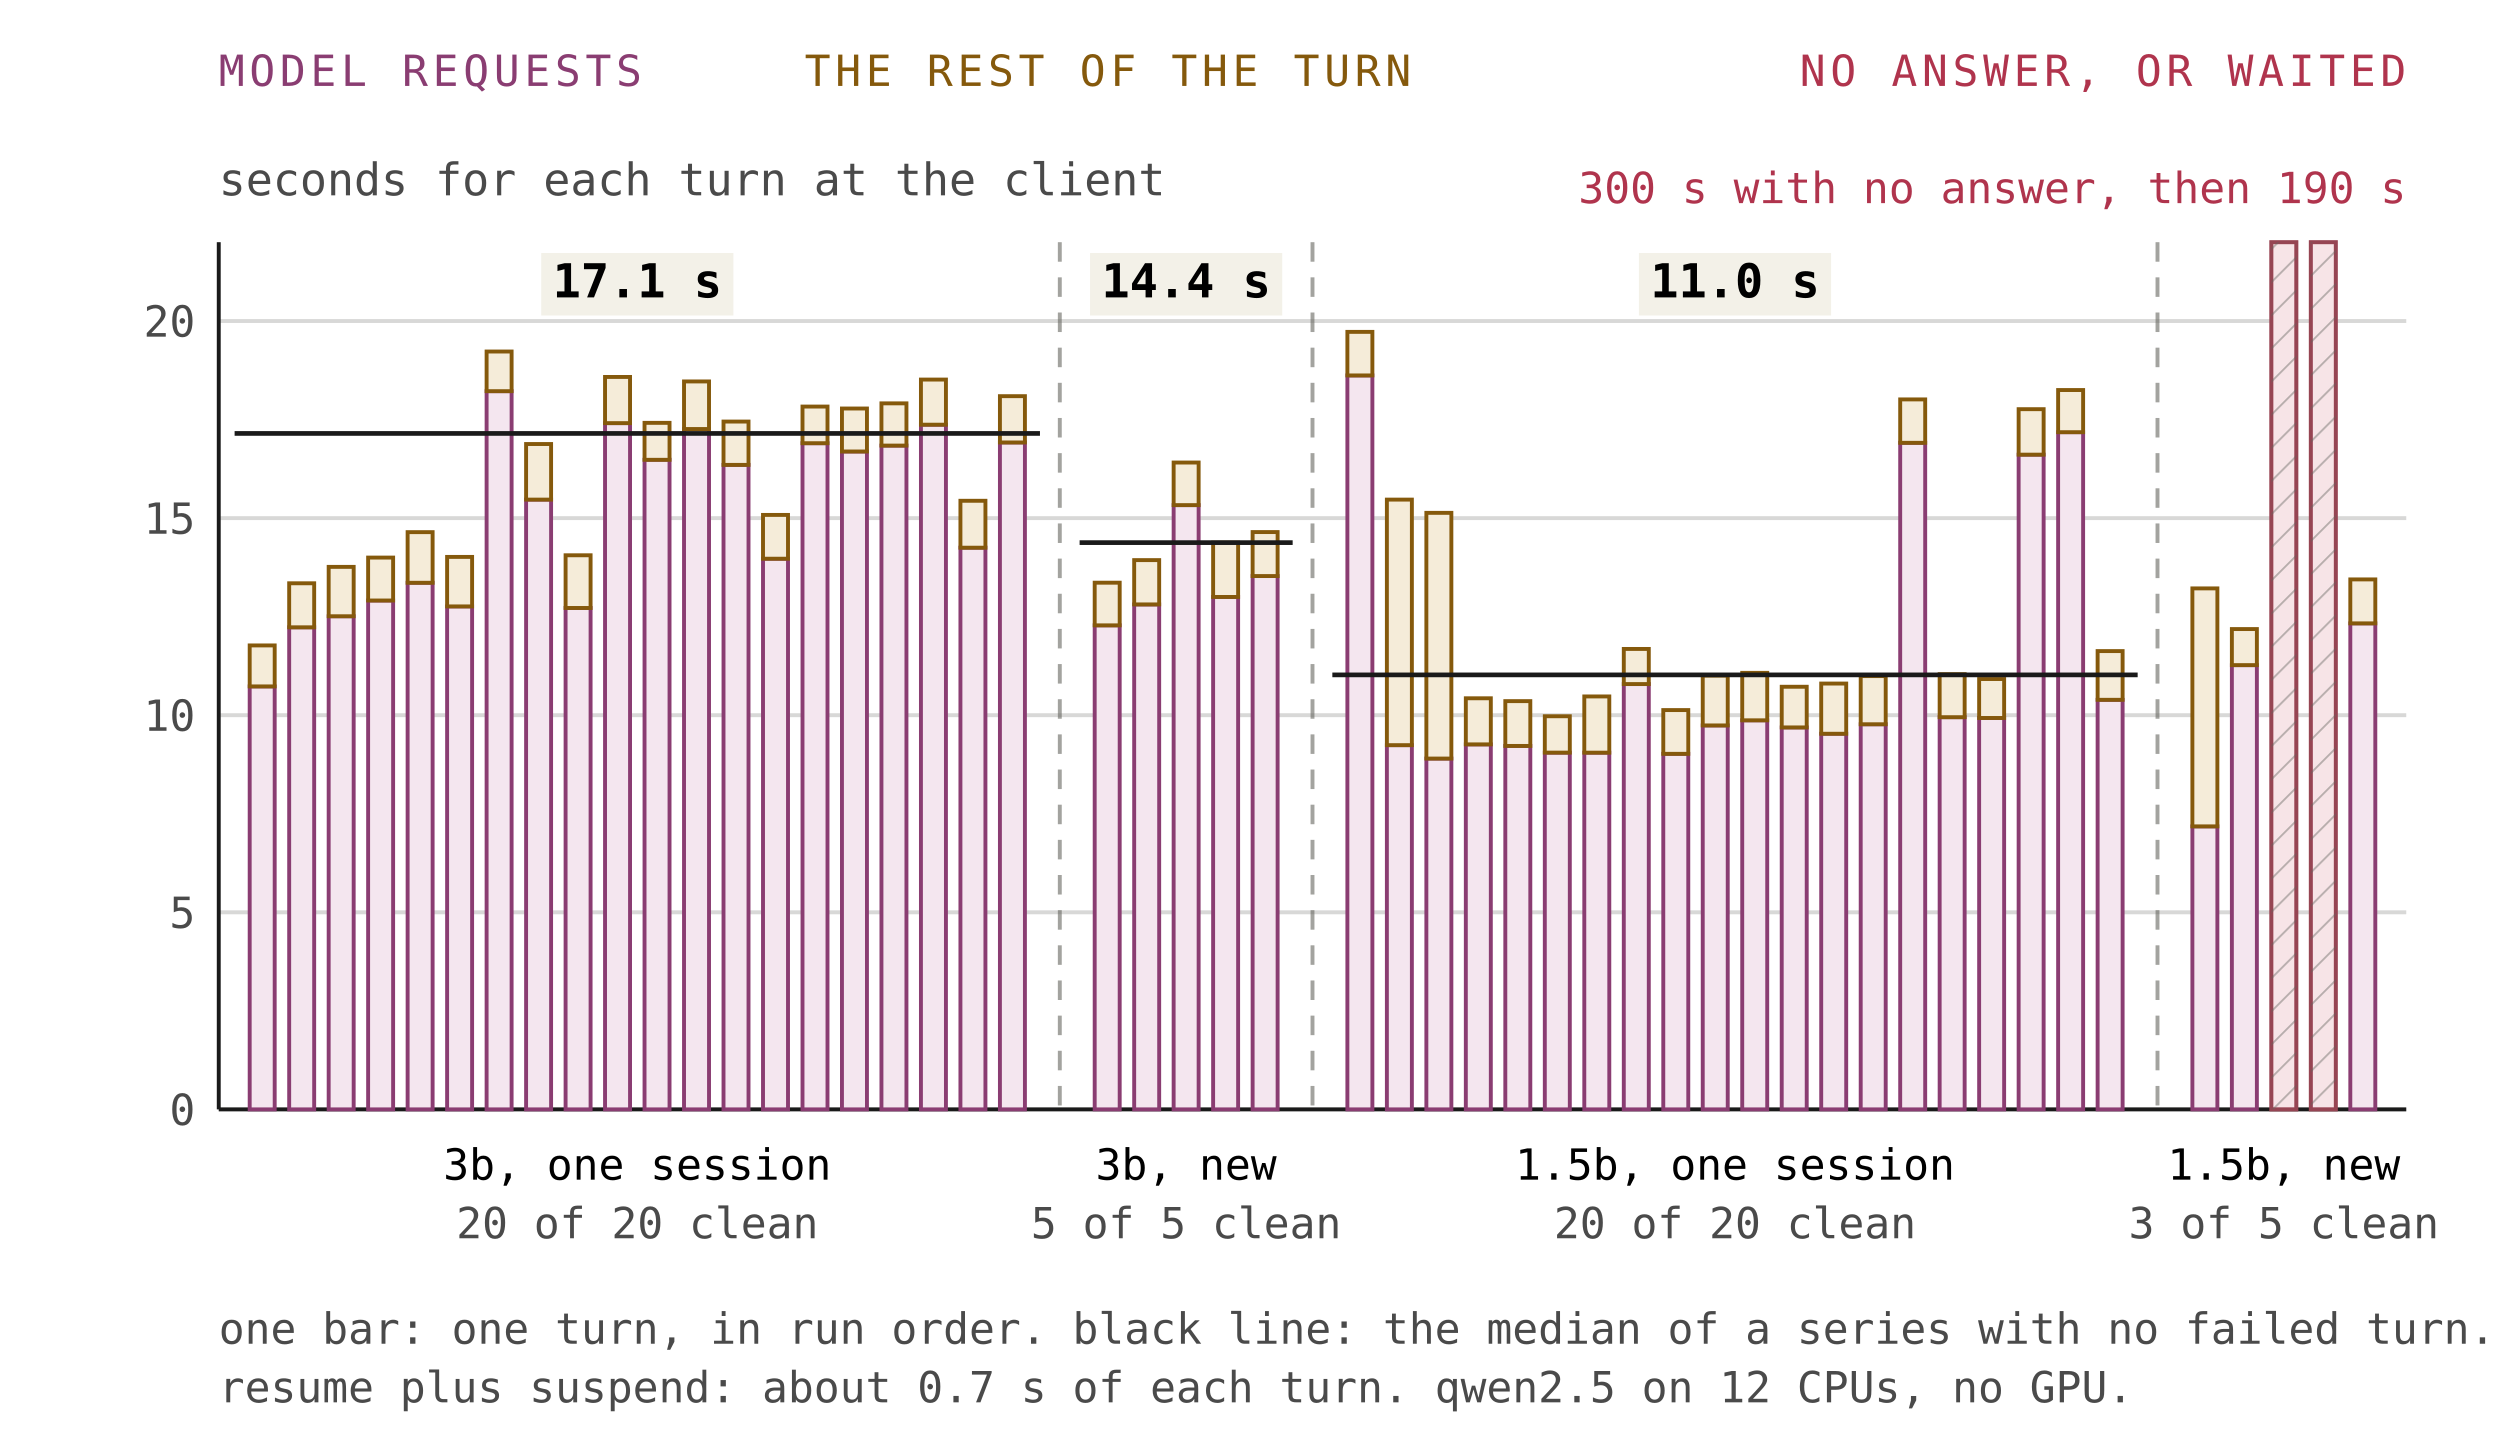
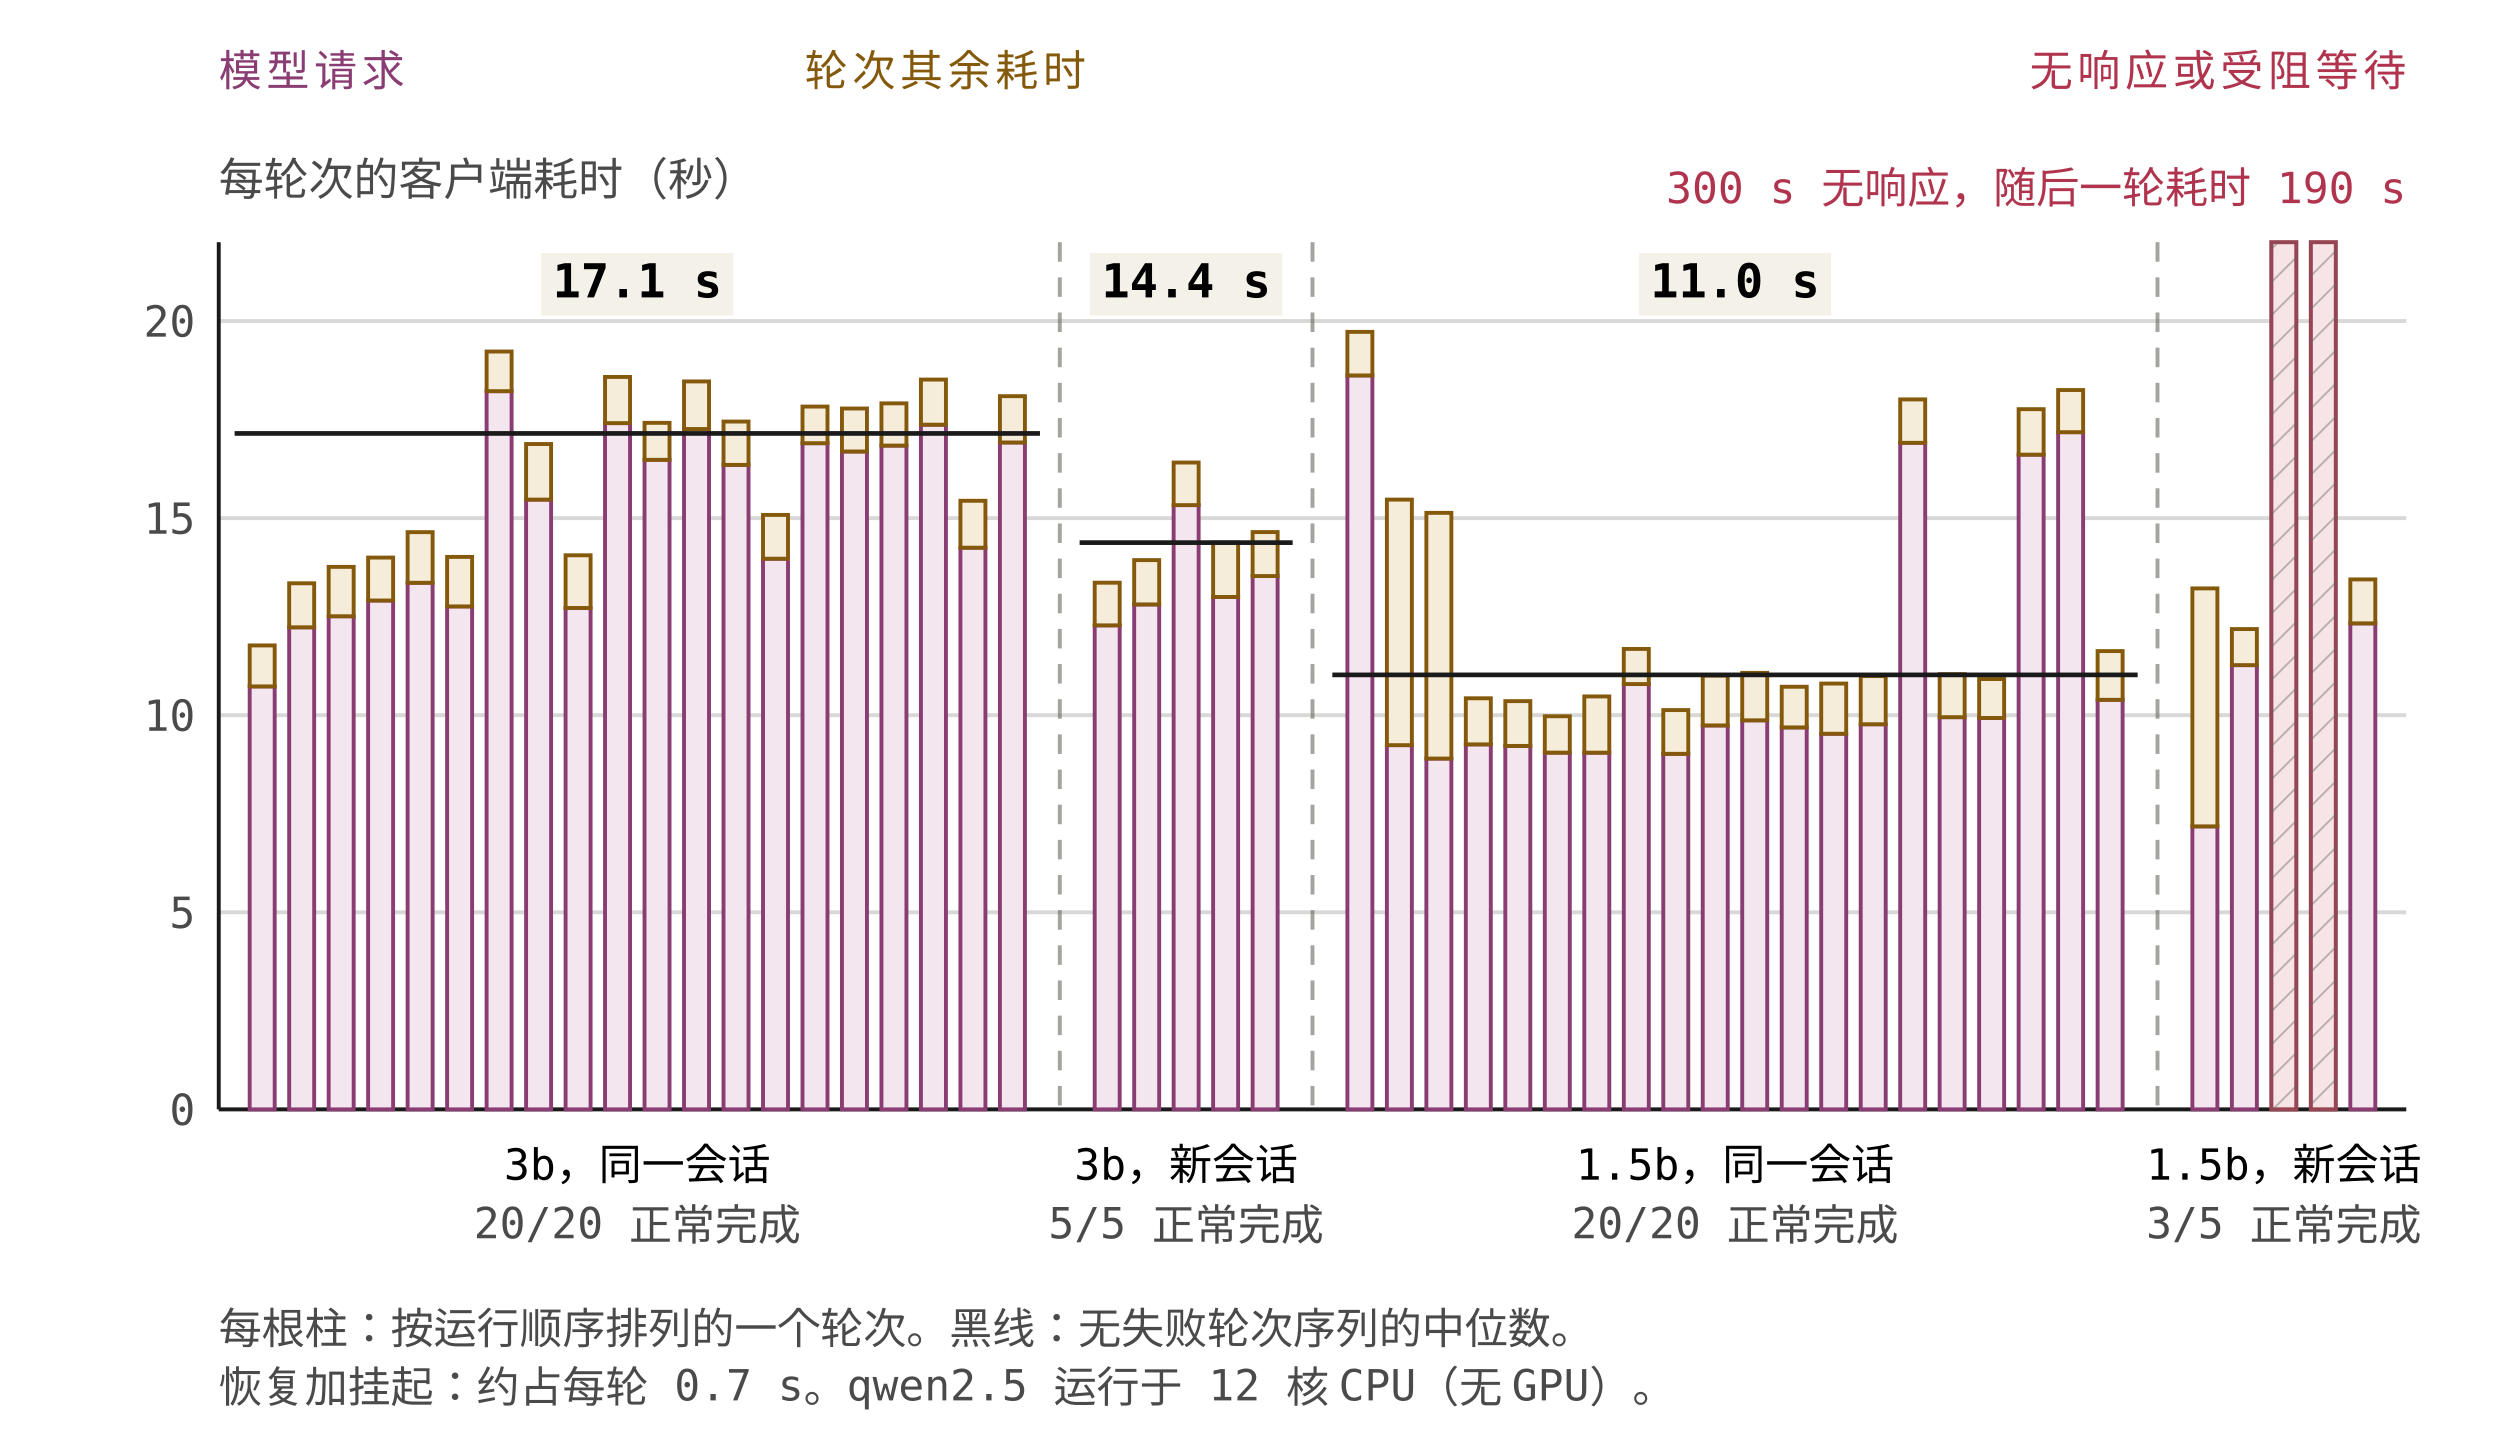
<svg xmlns="http://www.w3.org/2000/svg" viewBox="0 0 640 372" role="img" aria-labelledby="fig-7-1d-title fig-7-1d-desc" font-family="JetBrains Mono, ui-monospace, monospace">
  <defs>
    <pattern id="fig-7-1d-hatch" patternUnits="userSpaceOnUse" width="6" height="6" patternTransform="rotate(45)">
      <line x1="0" y1="0" x2="0" y2="6" stroke="var(--m-ink-mute, #666660)" stroke-width="1" stroke-opacity="0.4" />
    </pattern>
  </defs>
  <line x1="56" y1="284" x2="616" y2="284" stroke="var(--m-ink-mute, #666660)" stroke-width="1" stroke-opacity="0.25" />
  <text x="50" y="288" font-size="11" text-anchor="end" fill="var(--m-ink-soft, #4a4a4a)">0</text>
  <line x1="56" y1="233.55" x2="616" y2="233.55" stroke="var(--m-ink-mute, #666660)" stroke-width="1" stroke-opacity="0.25" />
  <text x="50" y="237.55" font-size="11" text-anchor="end" fill="var(--m-ink-soft, #4a4a4a)">5</text>
  <line x1="56" y1="183.09" x2="616" y2="183.09" stroke="var(--m-ink-mute, #666660)" stroke-width="1" stroke-opacity="0.25" />
  <text x="50" y="187.09" font-size="11" text-anchor="end" fill="var(--m-ink-soft, #4a4a4a)">10</text>
  <line x1="56" y1="132.64" x2="616" y2="132.64" stroke="var(--m-ink-mute, #666660)" stroke-width="1" stroke-opacity="0.25" />
  <text x="50" y="136.64" font-size="11" text-anchor="end" fill="var(--m-ink-soft, #4a4a4a)">15</text>
  <line x1="56" y1="82.18" x2="616" y2="82.18" stroke="var(--m-ink-mute, #666660)" stroke-width="1" stroke-opacity="0.25" />
  <text x="50" y="86.18" font-size="11" text-anchor="end" fill="var(--m-ink-soft, #4a4a4a)">20</text>
  <line x1="56" y1="284" x2="616" y2="284" stroke="var(--m-ink, #1a1a1a)" stroke-width="1" />
  <line x1="56" y1="62" x2="56" y2="284" stroke="var(--m-ink, #1a1a1a)" stroke-width="1" />
-   <text x="56" y="50" font-size="11.5" class="m-serif" fill="var(--m-ink-soft, #4a4a4a)">seconds for each turn at the client</text>
-   <text x="56" y="22" font-size="11" letter-spacing="1.2" fill="var(--m-plum-ink, #8a3d72)">MODEL REQUESTS</text>
-   <text x="206" y="22" font-size="11" letter-spacing="1.2" fill="var(--m-amber-ink, #85590c)">THE REST OF THE TURN</text>
-   <text x="616" y="22" font-size="11" text-anchor="end" letter-spacing="1.2" fill="var(--m-rose-ink, #b0344d)">NO ANSWER, OR WAITED</text>
+   <text x="56" y="50" font-size="11.5" class="m-serif" fill="var(--m-ink-soft, #4a4a4a)">每轮次的客户端耗时（秒）</text>
+   <text x="56" y="22" font-size="11" letter-spacing="1.2" fill="var(--m-plum-ink, #8a3d72)">模型请求</text>
+   <text x="206" y="22" font-size="11" letter-spacing="1.2" fill="var(--m-amber-ink, #85590c)">轮次其余耗时</text>
+   <text x="616" y="22" font-size="11" text-anchor="end" letter-spacing="1.2" fill="var(--m-rose-ink, #b0344d)">无响应或受阻等待</text>
  <rect x="63.92" y="175.72" width="6.4" height="108.28" fill="var(--m-plum-fill, #f4e6ef)" stroke="var(--m-plum-ink, #8a3d72)" />
  <rect x="63.92" y="165.23" width="6.4" height="10.49" fill="var(--m-amber-fill, #f5ecd9)" stroke="var(--m-amber-ink, #85590c)" />
  <rect x="74.03" y="160.59" width="6.4" height="123.41" fill="var(--m-plum-fill, #f4e6ef)" stroke="var(--m-plum-ink, #8a3d72)" />
  <rect x="74.03" y="149.32" width="6.4" height="11.27" fill="var(--m-amber-fill, #f5ecd9)" stroke="var(--m-amber-ink, #85590c)" />
  <rect x="84.14" y="157.76" width="6.4" height="126.24" fill="var(--m-plum-fill, #f4e6ef)" stroke="var(--m-plum-ink, #8a3d72)" />
  <rect x="84.14" y="145.12" width="6.4" height="12.64" fill="var(--m-amber-fill, #f5ecd9)" stroke="var(--m-amber-ink, #85590c)" />
  <rect x="94.24" y="153.73" width="6.4" height="130.27" fill="var(--m-plum-fill, #f4e6ef)" stroke="var(--m-plum-ink, #8a3d72)" />
  <rect x="94.24" y="142.74" width="6.4" height="10.99" fill="var(--m-amber-fill, #f5ecd9)" stroke="var(--m-amber-ink, #85590c)" />
  <rect x="104.35" y="149.19" width="6.4" height="134.81" fill="var(--m-plum-fill, #f4e6ef)" stroke="var(--m-plum-ink, #8a3d72)" />
  <rect x="104.35" y="136.23" width="6.4" height="12.96" fill="var(--m-amber-fill, #f5ecd9)" stroke="var(--m-amber-ink, #85590c)" />
  <rect x="114.46" y="155.24" width="6.4" height="128.76" fill="var(--m-plum-fill, #f4e6ef)" stroke="var(--m-plum-ink, #8a3d72)" />
  <rect x="114.46" y="142.57" width="6.4" height="12.67" fill="var(--m-amber-fill, #f5ecd9)" stroke="var(--m-amber-ink, #85590c)" />
  <rect x="124.57" y="100.14" width="6.4" height="183.86" fill="var(--m-plum-fill, #f4e6ef)" stroke="var(--m-plum-ink, #8a3d72)" />
  <rect x="124.57" y="89.99" width="6.4" height="10.15" fill="var(--m-amber-fill, #f5ecd9)" stroke="var(--m-amber-ink, #85590c)" />
  <rect x="134.68" y="127.89" width="6.4" height="156.11" fill="var(--m-plum-fill, #f4e6ef)" stroke="var(--m-plum-ink, #8a3d72)" />
  <rect x="134.68" y="113.67" width="6.4" height="14.23" fill="var(--m-amber-fill, #f5ecd9)" stroke="var(--m-amber-ink, #85590c)" />
  <rect x="144.79" y="155.64" width="6.4" height="128.36" fill="var(--m-plum-fill, #f4e6ef)" stroke="var(--m-plum-ink, #8a3d72)" />
  <rect x="144.79" y="142.15" width="6.4" height="13.49" fill="var(--m-amber-fill, #f5ecd9)" stroke="var(--m-amber-ink, #85590c)" />
  <rect x="154.89" y="108.32" width="6.4" height="175.68" fill="var(--m-plum-fill, #f4e6ef)" stroke="var(--m-plum-ink, #8a3d72)" />
  <rect x="154.89" y="96.5" width="6.4" height="11.82" fill="var(--m-amber-fill, #f5ecd9)" stroke="var(--m-amber-ink, #85590c)" />
  <rect x="165" y="117.7" width="6.4" height="166.3" fill="var(--m-plum-fill, #f4e6ef)" stroke="var(--m-plum-ink, #8a3d72)" />
  <rect x="165" y="108.25" width="6.4" height="9.46" fill="var(--m-amber-fill, #f5ecd9)" stroke="var(--m-amber-ink, #85590c)" />
  <rect x="175.11" y="109.83" width="6.4" height="174.17" fill="var(--m-plum-fill, #f4e6ef)" stroke="var(--m-plum-ink, #8a3d72)" />
  <rect x="175.11" y="97.65" width="6.4" height="12.18" fill="var(--m-amber-fill, #f5ecd9)" stroke="var(--m-amber-ink, #85590c)" />
  <rect x="185.22" y="119.01" width="6.4" height="164.99" fill="var(--m-plum-fill, #f4e6ef)" stroke="var(--m-plum-ink, #8a3d72)" />
  <rect x="185.22" y="107.92" width="6.4" height="11.09" fill="var(--m-amber-fill, #f5ecd9)" stroke="var(--m-amber-ink, #85590c)" />
  <rect x="195.33" y="143.03" width="6.4" height="140.97" fill="var(--m-plum-fill, #f4e6ef)" stroke="var(--m-plum-ink, #8a3d72)" />
  <rect x="195.33" y="131.82" width="6.4" height="11.21" fill="var(--m-amber-fill, #f5ecd9)" stroke="var(--m-amber-ink, #85590c)" />
  <rect x="205.44" y="113.46" width="6.4" height="170.54" fill="var(--m-plum-fill, #f4e6ef)" stroke="var(--m-plum-ink, #8a3d72)" />
  <rect x="205.44" y="104.08" width="6.4" height="9.38" fill="var(--m-amber-fill, #f5ecd9)" stroke="var(--m-amber-ink, #85590c)" />
  <rect x="215.54" y="115.58" width="6.4" height="168.42" fill="var(--m-plum-fill, #f4e6ef)" stroke="var(--m-plum-ink, #8a3d72)" />
  <rect x="215.54" y="104.58" width="6.4" height="11" fill="var(--m-amber-fill, #f5ecd9)" stroke="var(--m-amber-ink, #85590c)" />
  <rect x="225.65" y="114.07" width="6.4" height="169.93" fill="var(--m-plum-fill, #f4e6ef)" stroke="var(--m-plum-ink, #8a3d72)" />
  <rect x="225.65" y="103.26" width="6.4" height="10.81" fill="var(--m-amber-fill, #f5ecd9)" stroke="var(--m-amber-ink, #85590c)" />
  <rect x="235.76" y="108.72" width="6.4" height="175.28" fill="var(--m-plum-fill, #f4e6ef)" stroke="var(--m-plum-ink, #8a3d72)" />
  <rect x="235.76" y="97.17" width="6.4" height="11.55" fill="var(--m-amber-fill, #f5ecd9)" stroke="var(--m-amber-ink, #85590c)" />
  <rect x="245.87" y="140.2" width="6.4" height="143.8" fill="var(--m-plum-fill, #f4e6ef)" stroke="var(--m-plum-ink, #8a3d72)" />
  <rect x="245.87" y="128.2" width="6.4" height="12.01" fill="var(--m-amber-fill, #f5ecd9)" stroke="var(--m-amber-ink, #85590c)" />
  <rect x="255.98" y="113.26" width="6.4" height="170.74" fill="var(--m-plum-fill, #f4e6ef)" stroke="var(--m-plum-ink, #8a3d72)" />
  <rect x="255.98" y="101.42" width="6.4" height="11.85" fill="var(--m-amber-fill, #f5ecd9)" stroke="var(--m-amber-ink, #85590c)" />
  <line x1="60.06" y1="110.96" x2="266.23" y2="110.96" stroke="var(--m-ink, #1a1a1a)" stroke-width="1.2" />
  <rect class="m-knock" x="138.55" y="64.77" width="49.2" height="16" fill="var(--m-panel, #f3f1e8)" />
  <text x="163.15" y="76.13" font-size="12" text-anchor="middle" font-weight="700">17.1 s</text>
-   <text x="163.15" y="302" font-size="11" text-anchor="middle">3b, one session</text>
-   <text x="163.15" y="317" font-size="11" text-anchor="middle" class="m-serif" fill="var(--m-ink-soft, #4a4a4a)">20 of 20 clean</text>
+   <text x="163.15" y="302" font-size="11" text-anchor="middle">3b，同一会话</text>
+   <text x="163.15" y="317" font-size="11" text-anchor="middle" class="m-serif" fill="var(--m-ink-soft, #4a4a4a)">20/20 正常完成</text>
  <line x1="271.31" y1="62" x2="271.31" y2="284" stroke="var(--m-ink-mute, #666660)" stroke-width="1" stroke-dasharray="5 4" stroke-opacity="0.6" />
  <rect x="280.24" y="160.08" width="6.4" height="123.92" fill="var(--m-plum-fill, #f4e6ef)" stroke="var(--m-plum-ink, #8a3d72)" />
  <rect x="280.24" y="149.17" width="6.4" height="10.92" fill="var(--m-amber-fill, #f5ecd9)" stroke="var(--m-amber-ink, #85590c)" />
  <rect x="290.35" y="154.74" width="6.4" height="129.26" fill="var(--m-plum-fill, #f4e6ef)" stroke="var(--m-plum-ink, #8a3d72)" />
  <rect x="290.35" y="143.39" width="6.4" height="11.34" fill="var(--m-amber-fill, #f5ecd9)" stroke="var(--m-amber-ink, #85590c)" />
  <rect x="300.45" y="129.31" width="6.4" height="154.69" fill="var(--m-plum-fill, #f4e6ef)" stroke="var(--m-plum-ink, #8a3d72)" />
  <rect x="300.45" y="118.41" width="6.4" height="10.9" fill="var(--m-amber-fill, #f5ecd9)" stroke="var(--m-amber-ink, #85590c)" />
  <rect x="310.56" y="152.82" width="6.4" height="131.18" fill="var(--m-plum-fill, #f4e6ef)" stroke="var(--m-plum-ink, #8a3d72)" />
  <rect x="310.56" y="138.91" width="6.4" height="13.91" fill="var(--m-amber-fill, #f5ecd9)" stroke="var(--m-amber-ink, #85590c)" />
  <rect x="320.67" y="147.47" width="6.4" height="136.53" fill="var(--m-plum-fill, #f4e6ef)" stroke="var(--m-plum-ink, #8a3d72)" />
  <rect x="320.67" y="136.21" width="6.4" height="11.26" fill="var(--m-amber-fill, #f5ecd9)" stroke="var(--m-amber-ink, #85590c)" />
  <line x1="276.38" y1="138.91" x2="330.92" y2="138.91" stroke="var(--m-ink, #1a1a1a)" stroke-width="1.2" />
  <rect class="m-knock" x="279.05" y="64.77" width="49.2" height="16" fill="var(--m-panel, #f3f1e8)" />
  <text x="303.65" y="76.13" font-size="12" text-anchor="middle" font-weight="700">14.4 s</text>
-   <text x="303.65" y="302" font-size="11" text-anchor="middle">3b, new</text>
-   <text x="303.65" y="317" font-size="11" text-anchor="middle" class="m-serif" fill="var(--m-ink-soft, #4a4a4a)">5 of 5 clean</text>
+   <text x="303.65" y="302" font-size="11" text-anchor="middle">3b，新会话</text>
+   <text x="303.65" y="317" font-size="11" text-anchor="middle" class="m-serif" fill="var(--m-ink-soft, #4a4a4a)">5/5 正常完成</text>
  <line x1="336" y1="62" x2="336" y2="284" stroke="var(--m-ink-mute, #666660)" stroke-width="1" stroke-dasharray="5 4" stroke-opacity="0.6" />
  <rect x="344.93" y="96.11" width="6.4" height="187.89" fill="var(--m-plum-fill, #f4e6ef)" stroke="var(--m-plum-ink, #8a3d72)" />
  <rect x="344.93" y="84.96" width="6.4" height="11.15" fill="var(--m-amber-fill, #f5ecd9)" stroke="var(--m-amber-ink, #85590c)" />
  <rect x="355.04" y="190.76" width="6.4" height="93.24" fill="var(--m-plum-fill, #f4e6ef)" stroke="var(--m-plum-ink, #8a3d72)" />
  <rect x="355.04" y="127.9" width="6.4" height="62.86" fill="var(--m-amber-fill, #f5ecd9)" stroke="var(--m-amber-ink, #85590c)" />
  <rect x="365.15" y="194.19" width="6.4" height="89.81" fill="var(--m-plum-fill, #f4e6ef)" stroke="var(--m-plum-ink, #8a3d72)" />
  <rect x="365.15" y="131.29" width="6.4" height="62.9" fill="var(--m-amber-fill, #f5ecd9)" stroke="var(--m-amber-ink, #85590c)" />
  <rect x="375.25" y="190.56" width="6.4" height="93.44" fill="var(--m-plum-fill, #f4e6ef)" stroke="var(--m-plum-ink, #8a3d72)" />
  <rect x="375.25" y="178.76" width="6.4" height="11.8" fill="var(--m-amber-fill, #f5ecd9)" stroke="var(--m-amber-ink, #85590c)" />
  <rect x="385.36" y="190.96" width="6.4" height="93.04" fill="var(--m-plum-fill, #f4e6ef)" stroke="var(--m-plum-ink, #8a3d72)" />
  <rect x="385.36" y="179.49" width="6.4" height="11.47" fill="var(--m-amber-fill, #f5ecd9)" stroke="var(--m-amber-ink, #85590c)" />
  <rect x="395.47" y="192.68" width="6.4" height="91.32" fill="var(--m-plum-fill, #f4e6ef)" stroke="var(--m-plum-ink, #8a3d72)" />
  <rect x="395.47" y="183.36" width="6.4" height="9.31" fill="var(--m-amber-fill, #f5ecd9)" stroke="var(--m-amber-ink, #85590c)" />
  <rect x="405.58" y="192.68" width="6.4" height="91.32" fill="var(--m-plum-fill, #f4e6ef)" stroke="var(--m-plum-ink, #8a3d72)" />
  <rect x="405.58" y="178.29" width="6.4" height="14.39" fill="var(--m-amber-fill, #f5ecd9)" stroke="var(--m-amber-ink, #85590c)" />
  <rect x="415.69" y="175.12" width="6.4" height="108.88" fill="var(--m-plum-fill, #f4e6ef)" stroke="var(--m-plum-ink, #8a3d72)" />
  <rect x="415.69" y="166.13" width="6.4" height="8.99" fill="var(--m-amber-fill, #f5ecd9)" stroke="var(--m-amber-ink, #85590c)" />
  <rect x="425.8" y="192.98" width="6.4" height="91.02" fill="var(--m-plum-fill, #f4e6ef)" stroke="var(--m-plum-ink, #8a3d72)" />
  <rect x="425.8" y="181.78" width="6.4" height="11.2" fill="var(--m-amber-fill, #f5ecd9)" stroke="var(--m-amber-ink, #85590c)" />
  <rect x="435.9" y="185.71" width="6.4" height="98.29" fill="var(--m-plum-fill, #f4e6ef)" stroke="var(--m-plum-ink, #8a3d72)" />
  <rect x="435.9" y="172.95" width="6.4" height="12.76" fill="var(--m-amber-fill, #f5ecd9)" stroke="var(--m-amber-ink, #85590c)" />
  <rect x="446.01" y="184.4" width="6.4" height="99.6" fill="var(--m-plum-fill, #f4e6ef)" stroke="var(--m-plum-ink, #8a3d72)" />
  <rect x="446.01" y="172.25" width="6.4" height="12.15" fill="var(--m-amber-fill, #f5ecd9)" stroke="var(--m-amber-ink, #85590c)" />
  <rect x="456.12" y="186.22" width="6.4" height="97.78" fill="var(--m-plum-fill, #f4e6ef)" stroke="var(--m-plum-ink, #8a3d72)" />
  <rect x="456.12" y="175.81" width="6.4" height="10.41" fill="var(--m-amber-fill, #f5ecd9)" stroke="var(--m-amber-ink, #85590c)" />
  <rect x="466.23" y="187.83" width="6.4" height="96.17" fill="var(--m-plum-fill, #f4e6ef)" stroke="var(--m-plum-ink, #8a3d72)" />
  <rect x="466.23" y="174.99" width="6.4" height="12.85" fill="var(--m-amber-fill, #f5ecd9)" stroke="var(--m-amber-ink, #85590c)" />
  <rect x="476.34" y="185.41" width="6.4" height="98.59" fill="var(--m-plum-fill, #f4e6ef)" stroke="var(--m-plum-ink, #8a3d72)" />
  <rect x="476.34" y="173.08" width="6.4" height="12.33" fill="var(--m-amber-fill, #f5ecd9)" stroke="var(--m-amber-ink, #85590c)" />
  <rect x="486.45" y="113.36" width="6.4" height="170.64" fill="var(--m-plum-fill, #f4e6ef)" stroke="var(--m-plum-ink, #8a3d72)" />
  <rect x="486.45" y="102.25" width="6.4" height="11.11" fill="var(--m-amber-fill, #f5ecd9)" stroke="var(--m-amber-ink, #85590c)" />
  <rect x="496.55" y="183.6" width="6.4" height="100.4" fill="var(--m-plum-fill, #f4e6ef)" stroke="var(--m-plum-ink, #8a3d72)" />
  <rect x="496.55" y="172.59" width="6.4" height="11.01" fill="var(--m-amber-fill, #f5ecd9)" stroke="var(--m-amber-ink, #85590c)" />
  <rect x="506.66" y="183.8" width="6.4" height="100.2" fill="var(--m-plum-fill, #f4e6ef)" stroke="var(--m-plum-ink, #8a3d72)" />
  <rect x="506.66" y="173.83" width="6.4" height="9.97" fill="var(--m-amber-fill, #f5ecd9)" stroke="var(--m-amber-ink, #85590c)" />
  <rect x="516.77" y="116.39" width="6.4" height="167.61" fill="var(--m-plum-fill, #f4e6ef)" stroke="var(--m-plum-ink, #8a3d72)" />
  <rect x="516.77" y="104.75" width="6.4" height="11.64" fill="var(--m-amber-fill, #f5ecd9)" stroke="var(--m-amber-ink, #85590c)" />
  <rect x="526.88" y="110.64" width="6.4" height="173.36" fill="var(--m-plum-fill, #f4e6ef)" stroke="var(--m-plum-ink, #8a3d72)" />
  <rect x="526.88" y="99.85" width="6.4" height="10.79" fill="var(--m-amber-fill, #f5ecd9)" stroke="var(--m-amber-ink, #85590c)" />
  <rect x="536.99" y="179.16" width="6.4" height="104.84" fill="var(--m-plum-fill, #f4e6ef)" stroke="var(--m-plum-ink, #8a3d72)" />
  <rect x="536.99" y="166.68" width="6.4" height="12.47" fill="var(--m-amber-fill, #f5ecd9)" stroke="var(--m-amber-ink, #85590c)" />
  <line x1="341.08" y1="172.77" x2="547.24" y2="172.77" stroke="var(--m-ink, #1a1a1a)" stroke-width="1.2" />
  <rect class="m-knock" x="419.56" y="64.77" width="49.2" height="16" fill="var(--m-panel, #f3f1e8)" />
  <text x="444.16" y="76.13" font-size="12" text-anchor="middle" font-weight="700">11.0 s</text>
-   <text x="444.16" y="302" font-size="11" text-anchor="middle">1.5b, one session</text>
-   <text x="444.16" y="317" font-size="11" text-anchor="middle" class="m-serif" fill="var(--m-ink-soft, #4a4a4a)">20 of 20 clean</text>
+   <text x="444.16" y="302" font-size="11" text-anchor="middle">1.5b，同一会话</text>
+   <text x="444.16" y="317" font-size="11" text-anchor="middle" class="m-serif" fill="var(--m-ink-soft, #4a4a4a)">20/20 正常完成</text>
  <line x1="552.32" y1="62" x2="552.32" y2="284" stroke="var(--m-ink-mute, #666660)" stroke-width="1" stroke-dasharray="5 4" stroke-opacity="0.6" />
  <rect x="561.25" y="211.55" width="6.4" height="72.45" fill="var(--m-plum-fill, #f4e6ef)" stroke="var(--m-plum-ink, #8a3d72)" />
  <rect x="561.25" y="150.63" width="6.4" height="60.92" fill="var(--m-amber-fill, #f5ecd9)" stroke="var(--m-amber-ink, #85590c)" />
  <rect x="571.36" y="170.28" width="6.4" height="113.72" fill="var(--m-plum-fill, #f4e6ef)" stroke="var(--m-plum-ink, #8a3d72)" />
  <rect x="571.36" y="161.04" width="6.4" height="9.23" fill="var(--m-amber-fill, #f5ecd9)" stroke="var(--m-amber-ink, #85590c)" />
  <rect x="581.46" y="62" width="6.4" height="222" fill="var(--m-rose-fill, #f7e4e7)" stroke="var(--m-rose-ink, #b0344d)" />
  <rect x="581.46" y="62" width="6.4" height="222" fill="url(#fig-7-1d-hatch)" stroke="var(--m-ink-mute, #666660)" stroke-opacity="0.35" />
  <rect x="591.57" y="62" width="6.4" height="222" fill="var(--m-rose-fill, #f7e4e7)" stroke="var(--m-rose-ink, #b0344d)" />
  <rect x="591.57" y="62" width="6.4" height="222" fill="url(#fig-7-1d-hatch)" stroke="var(--m-ink-mute, #666660)" stroke-opacity="0.35" />
  <rect x="601.68" y="159.58" width="6.4" height="124.42" fill="var(--m-plum-fill, #f4e6ef)" stroke="var(--m-plum-ink, #8a3d72)" />
  <rect x="601.68" y="148.33" width="6.4" height="11.25" fill="var(--m-amber-fill, #f5ecd9)" stroke="var(--m-amber-ink, #85590c)" />
-   <text x="584.66" y="302" font-size="11" text-anchor="middle">1.5b, new</text>
-   <text x="584.66" y="317" font-size="11" text-anchor="middle" class="m-serif" fill="var(--m-ink-soft, #4a4a4a)">3 of 5 clean</text>
-   <text x="616" y="52" font-size="11" text-anchor="end" fill="var(--m-rose-ink, #b0344d)">300 s with no answer, then 190 s</text>
-   <text x="56" y="344" font-size="11" class="m-serif" fill="var(--m-ink-soft, #4a4a4a)">one bar: one turn, in run order. black line: the median of a series with no failed turn.</text>
-   <text x="56" y="359" font-size="11" class="m-serif" fill="var(--m-ink-soft, #4a4a4a)">resume plus suspend: about 0.7 s of each turn. qwen2.5 on 12 CPUs, no GPU.</text>
+   <text x="584.66" y="302" font-size="11" text-anchor="middle">1.5b，新会话</text>
+   <text x="584.66" y="317" font-size="11" text-anchor="middle" class="m-serif" fill="var(--m-ink-soft, #4a4a4a)">3/5 正常完成</text>
+   <text x="616" y="52" font-size="11" text-anchor="end" fill="var(--m-rose-ink, #b0344d)">300 s 无响应，随后一轮耗时 190 s</text>
+   <text x="56" y="344" font-size="11" class="m-serif" fill="var(--m-ink-soft, #4a4a4a)">每根柱：按运行顺序排列的一个轮次。黑线：无失败轮次序列的中位数。</text>
+   <text x="56" y="359" font-size="11" class="m-serif" fill="var(--m-ink-soft, #4a4a4a)">恢复加挂起：约占每轮 0.7 s。qwen2.5 运行于 12 核 CPU（无 GPU）。</text>
</svg>
